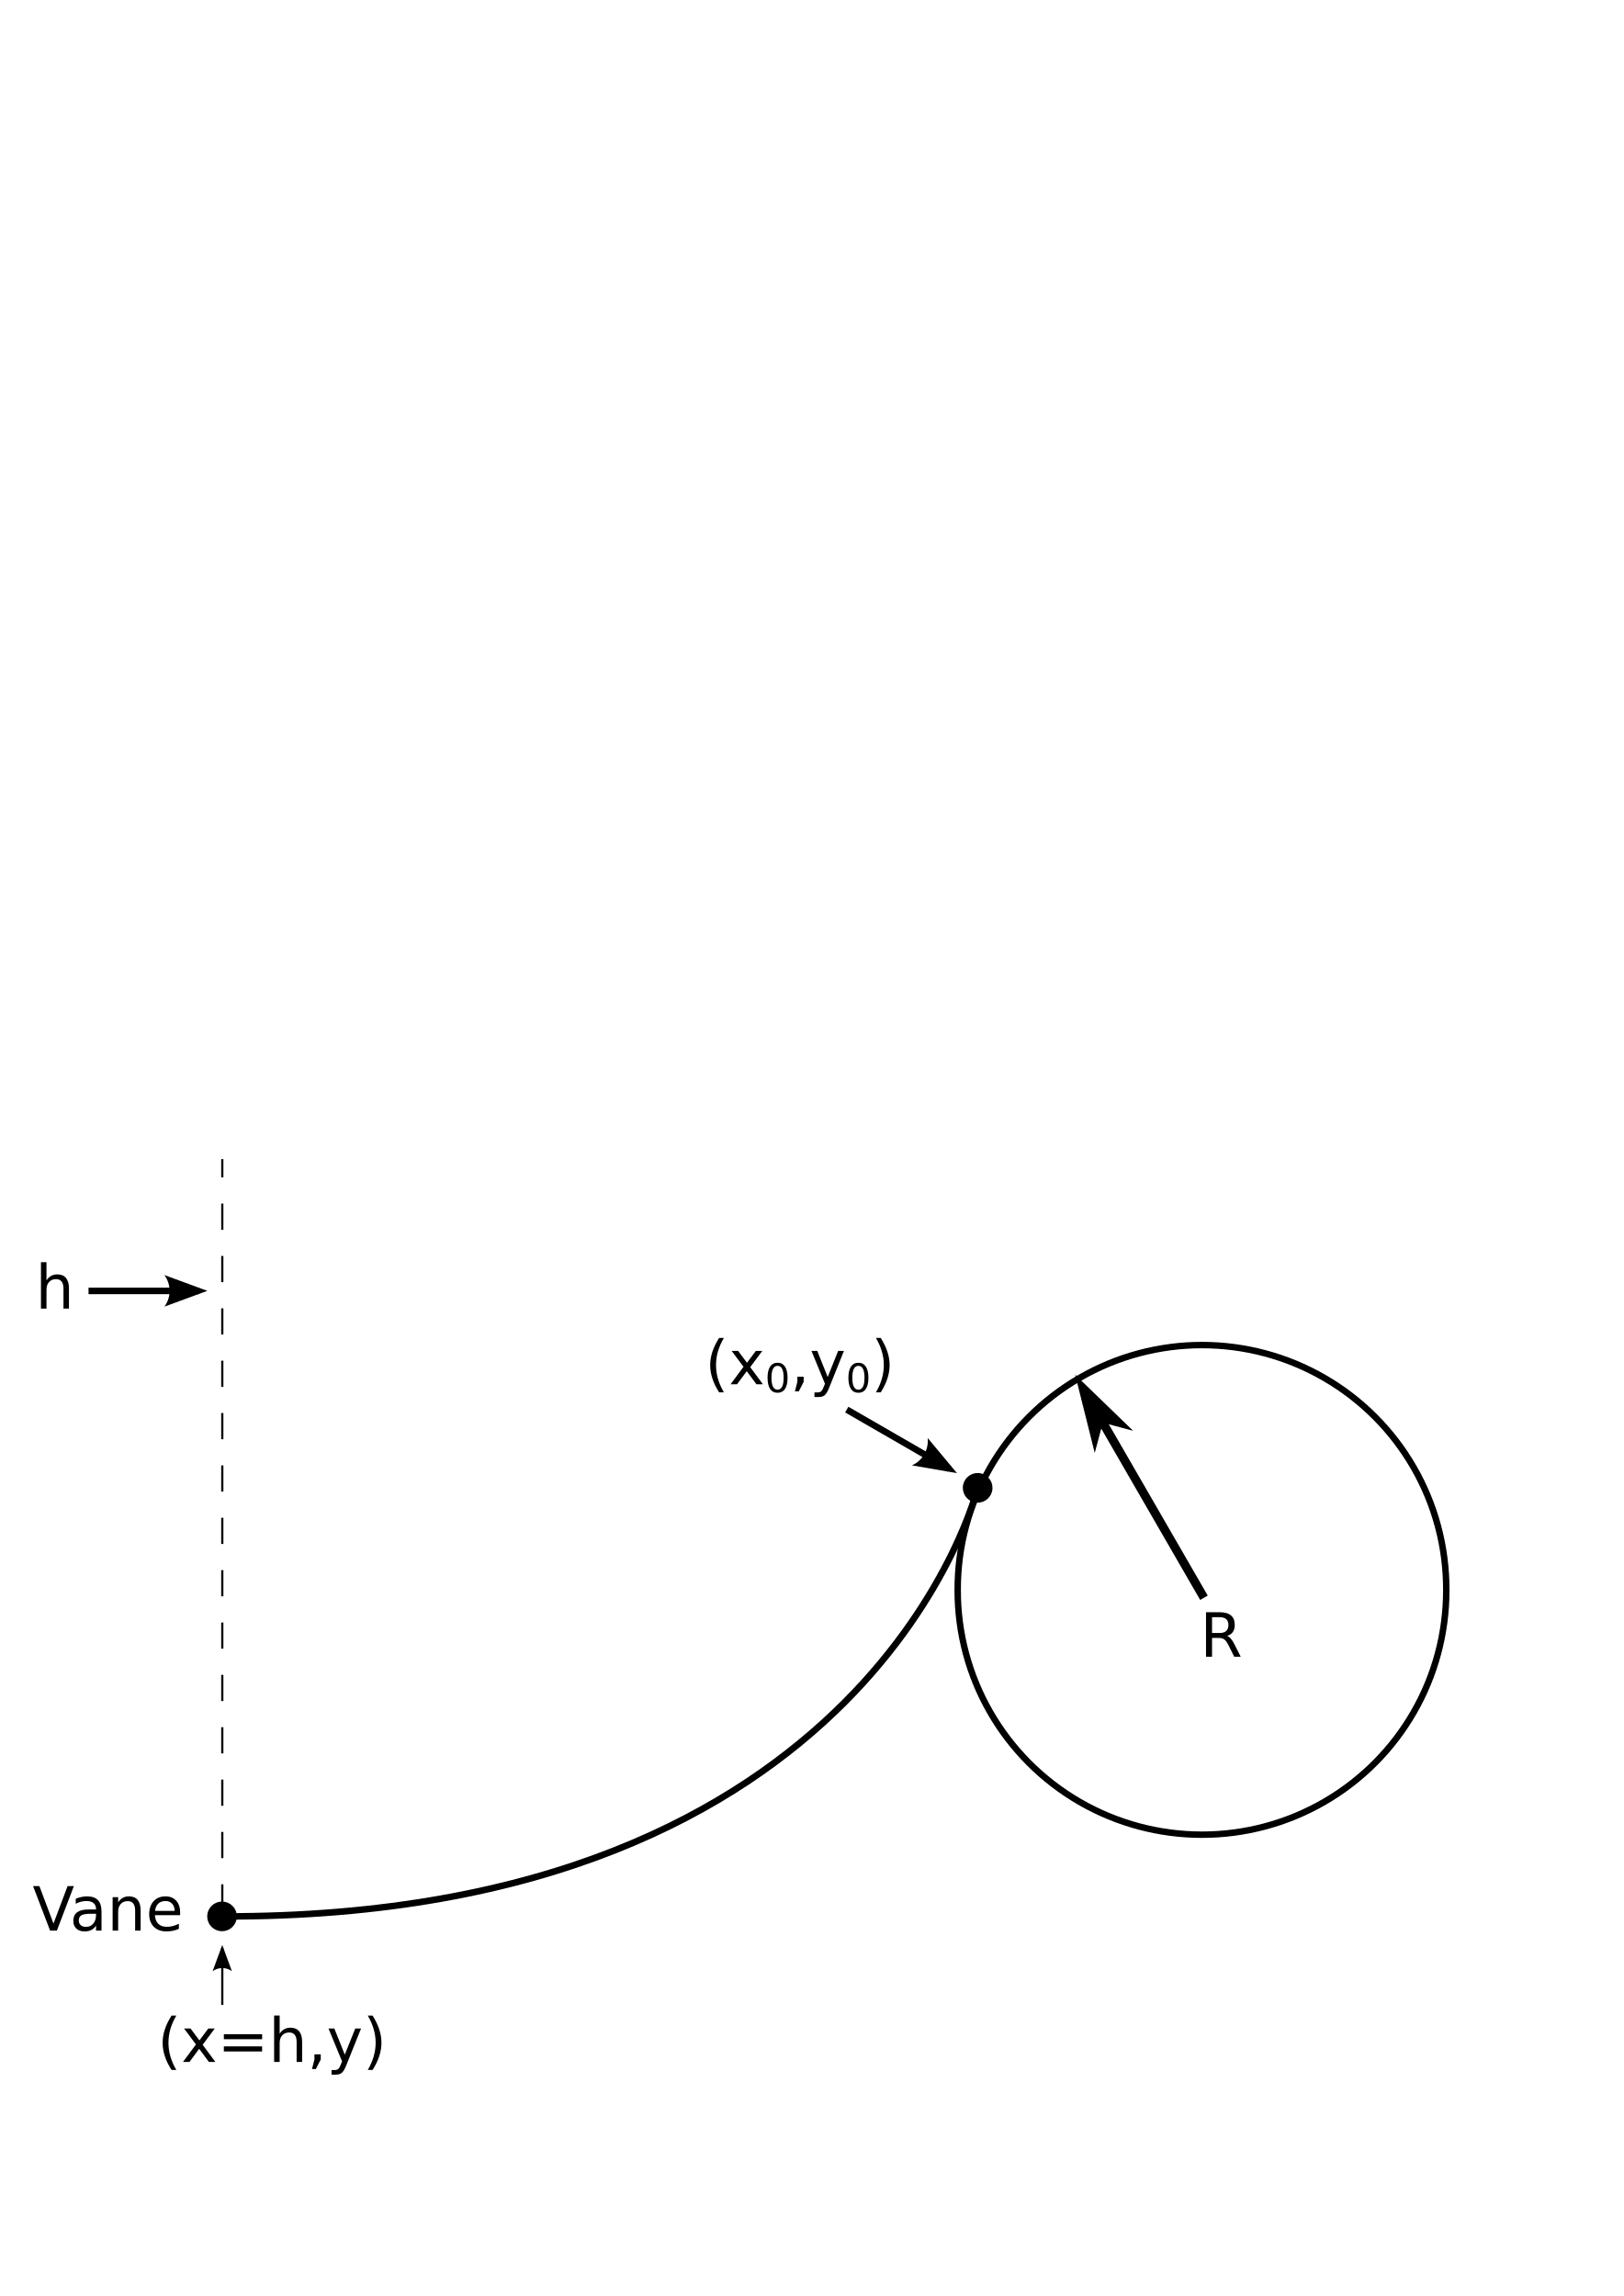
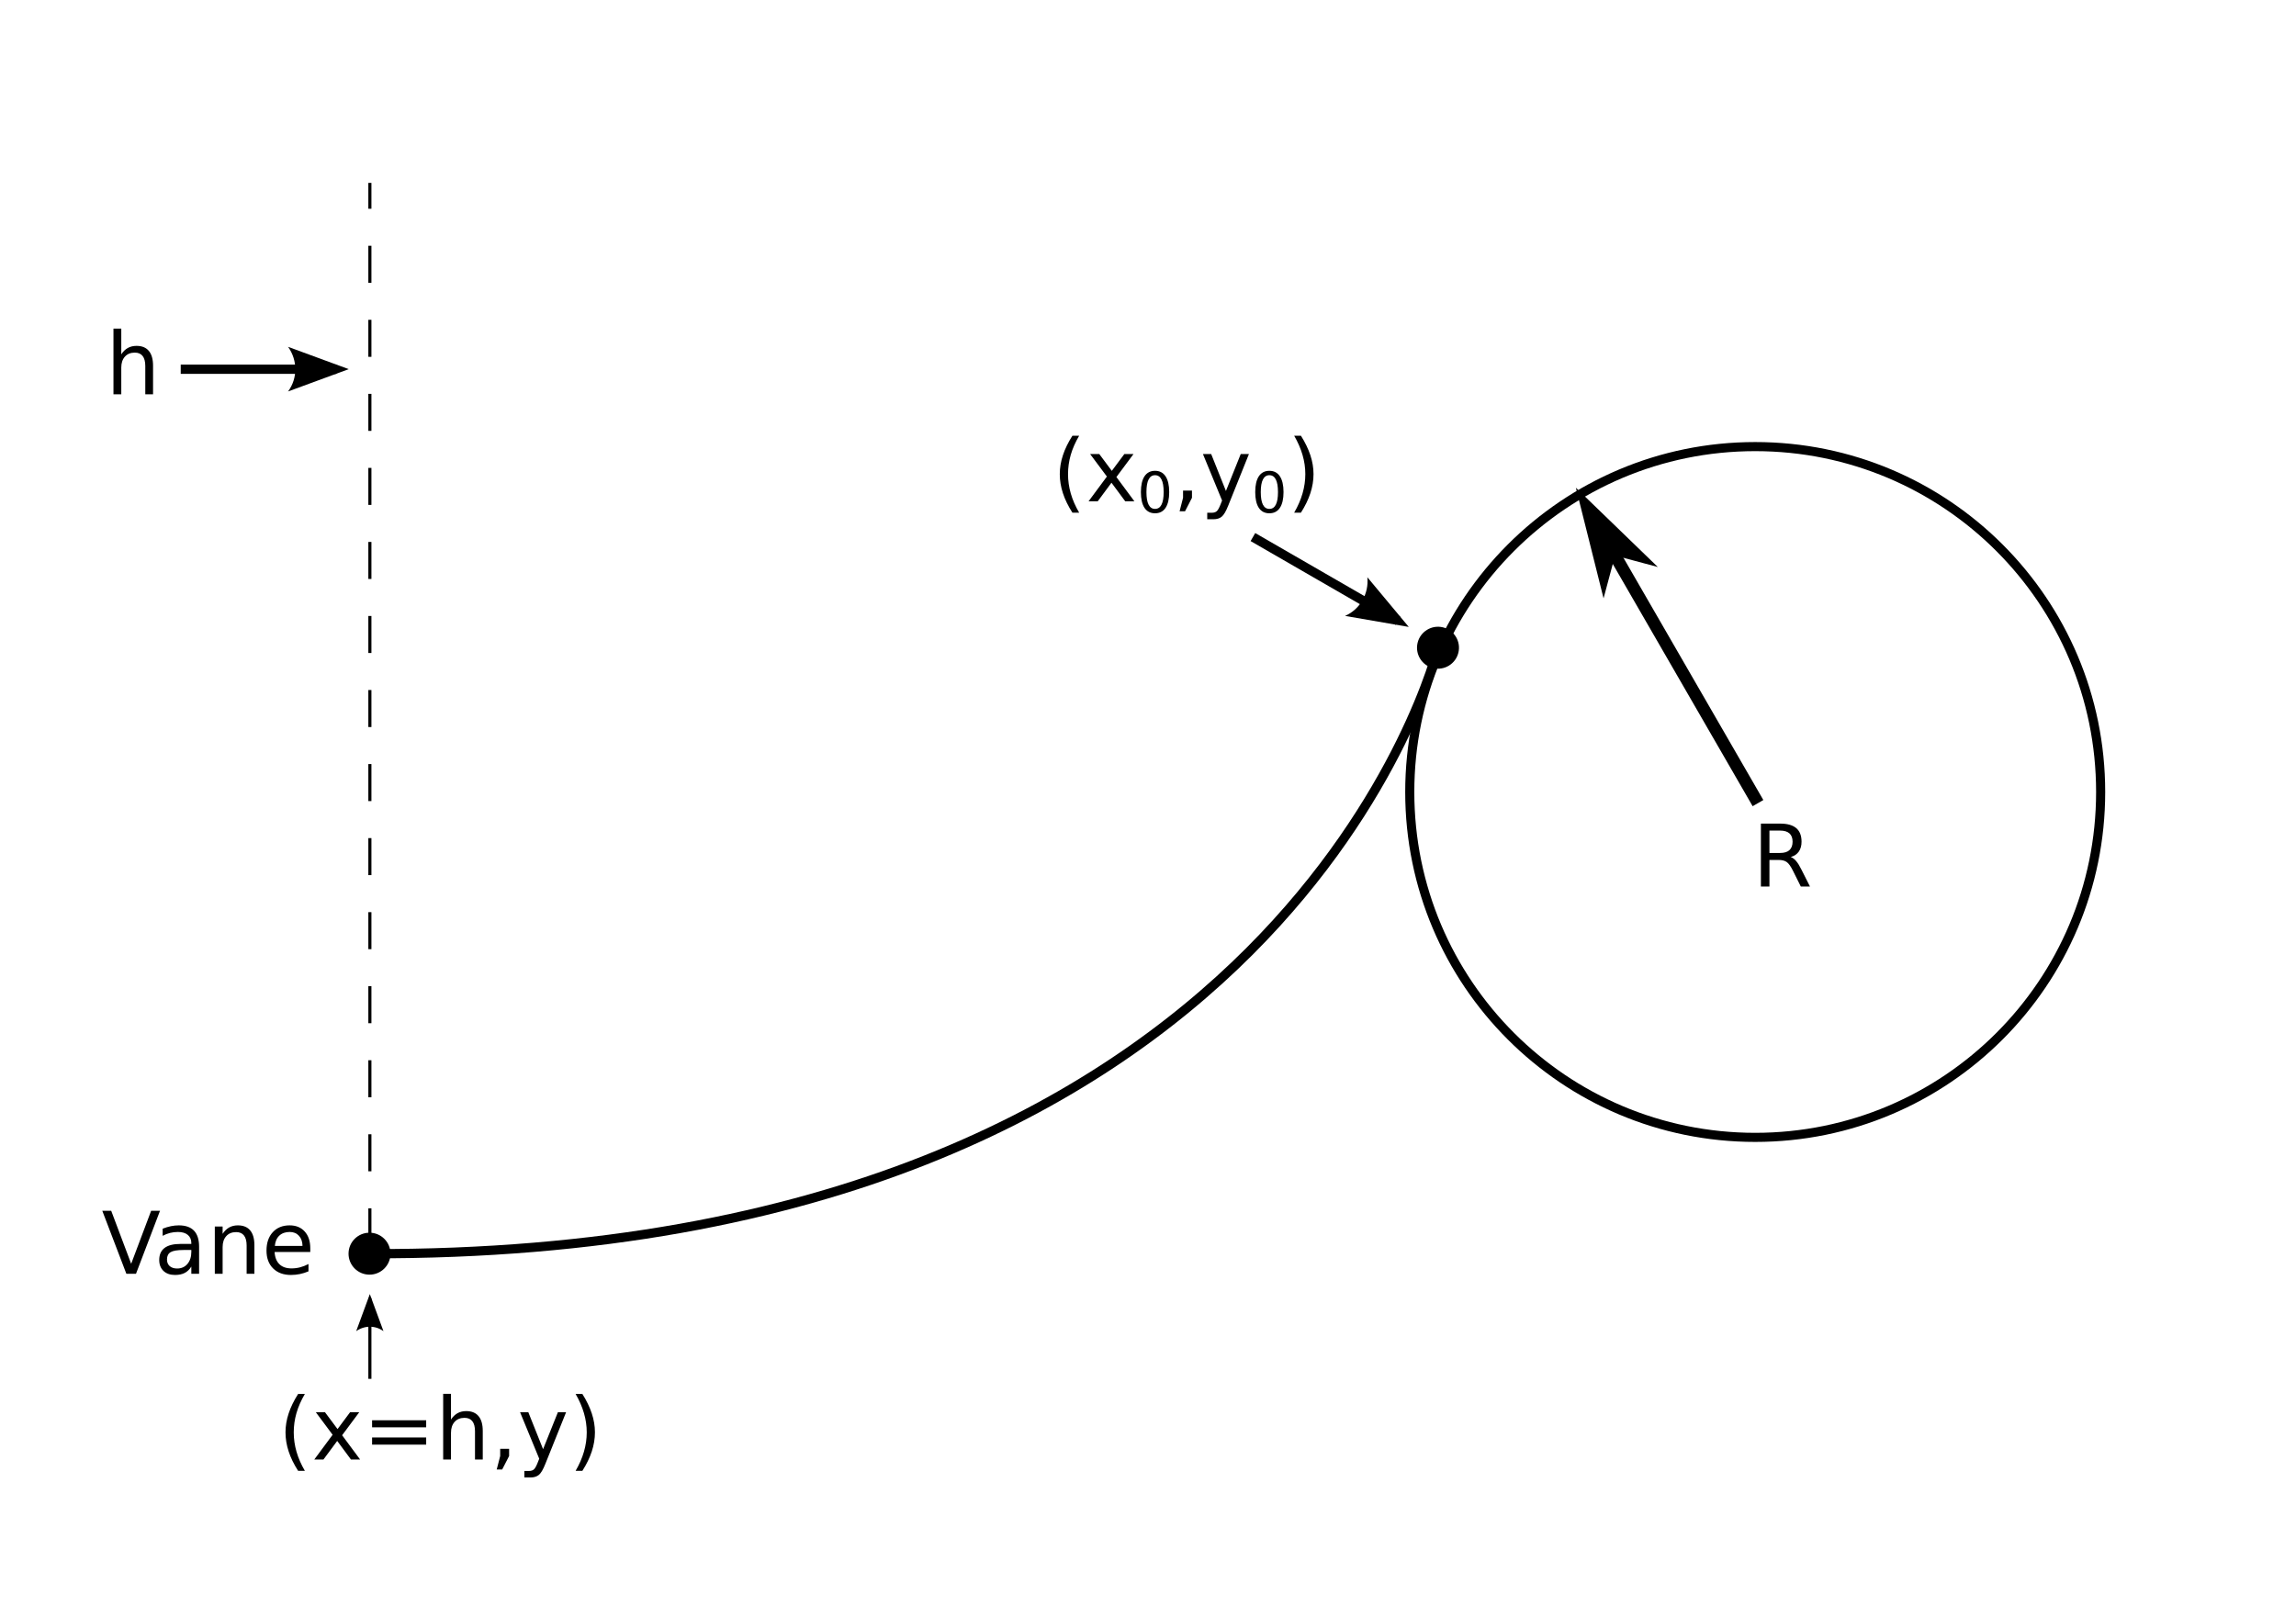
- <svg xmlns="http://www.w3.org/2000/svg" width="744.094" height="1052.362" id="svg2" version="1.1">
+ <svg xmlns="http://www.w3.org/2000/svg" width="744.094" height="520.362" id="svg2" version="1.1">
  <defs id="defs4">
-     <marker orient="auto" refY="0.0" refX="0.0" id="Arrow2Mend" style="overflow:visible;">
-       <path id="path3796" style="fill-rule:evenodd;stroke-width:0.625;stroke-linejoin:round;" d="M 8.719,4.034 L -2.207,0.016 L 8.719,-4.002 C 6.973,-1.63 6.983,1.616 8.719,4.034 z " transform="scale(0.6) rotate(180) translate(0,0)" />
+     <marker orient="auto" refY="0" refX="0" id="Arrow2Mend" style="overflow:visible">
+       <path id="path3796" style="fill-rule:evenodd;stroke-width:0.625;stroke-linejoin:round" d="M 8.719,4.034 -2.207,0.016 8.719,-4.002 c -1.745,2.372 -1.735,5.617 -6e-7,8.035 z" transform="scale(-0.6,-0.6)" />
    </marker>
-     <marker orient="auto" refY="0.0" refX="0.0" id="Arrow2Lend" style="overflow:visible;">
-       <path id="path3790" style="fill-rule:evenodd;stroke-width:0.625;stroke-linejoin:round;" d="M 8.719,4.034 L -2.207,0.016 L 8.719,-4.002 C 6.973,-1.63 6.983,1.616 8.719,4.034 z " transform="scale(1.1) rotate(180) translate(1,0)" />
+     <marker orient="auto" refY="0" refX="0" id="Arrow2Lend" style="overflow:visible">
+       <path id="path3790" style="fill-rule:evenodd;stroke-width:0.625;stroke-linejoin:round" d="M 8.719,4.034 -2.207,0.016 8.719,-4.002 c -1.745,2.372 -1.735,5.617 -6e-7,8.035 z" transform="matrix(-1.1,0,0,-1.1,-1.1,0)" />
    </marker>
-     <marker orient="auto" refY="0.0" refX="0.0" id="DotM" style="overflow:visible">
-       <path id="path3833" d="M -2.5,-1.0 C -2.5,1.76 -4.74,4.0 -7.5,4.0 C -10.26,4.0 -12.5,1.76 -12.5,-1.0 C -12.5,-3.76 -10.26,-6.0 -7.5,-6.0 C -4.74,-6.0 -2.5,-3.76 -2.5,-1.0 z " style="fill-rule:evenodd;stroke:#000000;stroke-width:1.0pt" transform="scale(0.4) translate(7.4, 1)" />
+     <marker orient="auto" refY="0" refX="0" id="DotM" style="overflow:visible">
+       <path id="path3833" d="m -2.5,-1 c 0,2.76 -2.24,5 -5,5 -2.76,0 -5,-2.24 -5,-5 0,-2.76 2.24,-5 5,-5 2.76,0 5,2.24 5,5 z" style="fill-rule:evenodd;stroke:#000000;stroke-width:1pt" transform="matrix(0.4,0,0,0.4,2.96,0.4)" />
    </marker>
-     <marker orient="auto" refY="0.0" refX="0.0" id="DotL" style="overflow:visible">
-       <path id="path3830" d="M -2.5,-1.0 C -2.5,1.76 -4.74,4.0 -7.5,4.0 C -10.26,4.0 -12.5,1.76 -12.5,-1.0 C -12.5,-3.76 -10.26,-6.0 -7.5,-6.0 C -4.74,-6.0 -2.5,-3.76 -2.5,-1.0 z " style="fill-rule:evenodd;stroke:#000000;stroke-width:1.0pt" transform="scale(0.8) translate(7.4, 1)" />
+     <marker orient="auto" refY="0" refX="0" id="DotL" style="overflow:visible">
+       <path id="path3830" d="m -2.5,-1 c 0,2.76 -2.24,5 -5,5 -2.76,0 -5,-2.24 -5,-5 0,-2.76 2.24,-5 5,-5 2.76,0 5,2.24 5,5 z" style="fill-rule:evenodd;stroke:#000000;stroke-width:1pt" transform="matrix(0.8,0,0,0.8,5.92,0.8)" />
    </marker>
-     <marker orient="auto" refY="0.0" refX="0.0" id="Arrow1Mend" style="overflow:visible;">
-       <path id="path3778" d="M 0.0,0.0 L 5.0,-5.0 L -12.5,0.0 L 5.0,5.0 L 0.0,0.0 z " style="fill-rule:evenodd;stroke:#000000;stroke-width:1.0pt;" transform="scale(0.4) rotate(180) translate(10,0)" />
+     <marker orient="auto" refY="0" refX="0" id="Arrow1Mend" style="overflow:visible">
+       <path id="path3778" d="M 0,0 5,-5 -12.5,0 5,5 0,0 Z" style="fill-rule:evenodd;stroke:#000000;stroke-width:1pt" transform="matrix(-0.4,0,0,-0.4,-4,0)" />
    </marker>
-     <marker orient="auto" refY="0.0" refX="0.0" id="Arrow1Lend" style="overflow:visible;">
-       <path id="path3772" d="M 0.0,0.0 L 5.0,-5.0 L -12.5,0.0 L 5.0,5.0 L 0.0,0.0 z " style="fill-rule:evenodd;stroke:#000000;stroke-width:1.0pt;" transform="scale(0.8) rotate(180) translate(12.5,0)" />
+     <marker orient="auto" refY="0" refX="0" id="Arrow1Lend" style="overflow:visible">
+       <path id="path3772" d="M 0,0 5,-5 -12.5,0 5,5 0,0 Z" style="fill-rule:evenodd;stroke:#000000;stroke-width:1pt" transform="matrix(-0.8,0,0,-0.8,-10,0)" />
    </marker>
  </defs>
-   <g id="layer1">
-     <path style="fill:none;stroke:#000000;stroke-width:5.082;stroke-miterlimit:4;stroke-opacity:1;stroke-dasharray:none;stroke-dashoffset:0" id="path2985" d="m 576.976,542.099 a 192.927,192.927 0 1 1 -385.853,0 192.927,192.927 0 1 1 385.853,0 z" transform="matrix(0.5802942,0,0,0.5802942,327.9702,414.1377)" />
-     <path style="fill:none;stroke:#000000;stroke-width:4;stroke-linecap:butt;stroke-linejoin:miter;stroke-opacity:1;stroke-miterlimit:4;stroke-dasharray:none;marker-end:url(#Arrow1Mend)" d="M 551.734,732.321 496.65,636.913" id="path3763" />
-     <text xml:space="preserve" style="font-size:28px;font-style:normal;font-weight:normal;line-height:125%;letter-spacing:0px;word-spacing:0px;fill:#000000;fill-opacity:1;stroke:none;font-family:Bitstream Vera Sans" x="549.931" y="759.366" id="text4395">
-       <tspan id="tspan4397" x="549.931" y="759.366">R</tspan>
+   <g id="layer1" transform="translate(0,-532)">
+     <circle style="fill:none;stroke:#000000;stroke-width:2.949;stroke-miterlimit:4;stroke-dasharray:none;stroke-dashoffset:0;stroke-opacity:1" id="path2985" cx="568.832" cy="788.714" r="111.954" />
+     <path style="fill:none;stroke:#000000;stroke-width:4;stroke-linecap:butt;stroke-linejoin:miter;stroke-miterlimit:4;stroke-dasharray:none;stroke-opacity:1;marker-end:url(#Arrow1Mend)" d="M 569.734,792.321 514.65,696.913" id="path3763" />
+     <text xml:space="preserve" style="font-style:normal;font-weight:normal;font-size:28px;line-height:125%;font-family:'Bitstream Vera Sans';letter-spacing:0px;word-spacing:0px;fill:#000000;fill-opacity:1;stroke:none" x="567.931" y="819.366" id="text4395">
+       <tspan id="tspan4397" x="567.931" y="819.366">R</tspan>
    </text>
-     <path style="fill:none;stroke:#000000;stroke-width:3;stroke-linecap:butt;stroke-linejoin:miter;stroke-opacity:1;stroke-miterlimit:4;stroke-dasharray:none;marker-end:url(#DotM);marker-start:url(#DotM)" d="M 101.872,878.368 C 400.277,879.269 448.058,681.835 448.058,681.835" id="path4422" />
-     <text xml:space="preserve" style="font-size:28px;font-style:normal;font-weight:normal;line-height:125%;letter-spacing:0px;word-spacing:0px;fill:#000000;fill-opacity:1;stroke:none;font-family:Bitstream Vera Sans" x="14.932" y="884.875" id="text4802">
-       <tspan id="tspan4804" x="14.932" y="884.875">Vane</tspan>
+     <path style="fill:none;stroke:#000000;stroke-width:3;stroke-linecap:butt;stroke-linejoin:miter;stroke-miterlimit:4;stroke-dasharray:none;stroke-opacity:1;marker-start:url(#DotM);marker-end:url(#DotM)" d="M 119.872,938.368 C 418.277,939.269 466.058,741.835 466.058,741.835" id="path4422" />
+     <text xml:space="preserve" style="font-style:normal;font-weight:normal;font-size:28px;line-height:125%;font-family:'Bitstream Vera Sans';letter-spacing:0px;word-spacing:0px;fill:#000000;fill-opacity:1;stroke:none" x="32.932" y="944.875" id="text4802">
+       <tspan id="tspan4804" x="32.932" y="944.875">Vane</tspan>
    </text>
-     <path style="fill:none;stroke:#000000;stroke-width:1;stroke-linecap:butt;stroke-linejoin:miter;stroke-opacity:1;stroke-miterlimit:4;stroke-dasharray:12,12;stroke-dashoffset:0" d="m 101.872,875.663 0,-344.383" id="path4994" />
-     <text xml:space="preserve" style="font-size:28px;font-style:normal;font-weight:normal;line-height:125%;letter-spacing:0px;word-spacing:0px;fill:#000000;fill-opacity:1;stroke:none;font-family:Bitstream Vera Sans" x="16.227" y="599.796" id="text4996">
-       <tspan id="tspan4998" x="16.227" y="599.796">h</tspan>
+     <path style="fill:none;stroke:#000000;stroke-width:1;stroke-linecap:butt;stroke-linejoin:miter;stroke-miterlimit:4;stroke-dasharray:12, 12;stroke-dashoffset:0;stroke-opacity:1" d="m 119.872,935.663 0,-344.383" id="path4994" />
+     <text xml:space="preserve" style="font-style:normal;font-weight:normal;font-size:28px;line-height:125%;font-family:'Bitstream Vera Sans';letter-spacing:0px;word-spacing:0px;fill:#000000;fill-opacity:1;stroke:none" x="34.227" y="659.796" id="text4996">
+       <tspan id="tspan4998" x="34.227" y="659.796">h</tspan>
    </text>
-     <path style="fill:none;stroke:#000000;stroke-width:3;stroke-linecap:butt;stroke-linejoin:miter;stroke-opacity:1;stroke-miterlimit:4;stroke-dasharray:none;marker-end:url(#Arrow2Mend)" d="m 40.569,591.683 50.485,0" id="path5000" />
-     <text xml:space="preserve" style="font-size:28px;font-style:normal;font-weight:normal;line-height:125%;letter-spacing:0px;word-spacing:0px;fill:#000000;fill-opacity:1;stroke:none;font-family:Bitstream Vera Sans" x="72.122" y="945.081" id="text5576">
-       <tspan id="tspan5578" x="72.122" y="945.081">(x=h,y)</tspan>
+     <path style="fill:none;stroke:#000000;stroke-width:3;stroke-linecap:butt;stroke-linejoin:miter;stroke-miterlimit:4;stroke-dasharray:none;stroke-opacity:1;marker-end:url(#Arrow2Mend)" d="m 58.569,651.683 50.485,0" id="path5000" />
+     <text xml:space="preserve" style="font-style:normal;font-weight:normal;font-size:28px;line-height:125%;font-family:'Bitstream Vera Sans';letter-spacing:0px;word-spacing:0px;fill:#000000;fill-opacity:1;stroke:none" x="90.122" y="1005.081" id="text5576">
+       <tspan id="tspan5578" x="90.122" y="1005.081">(x=h,y)</tspan>
    </text>
-     <path style="fill:none;stroke:#000000;stroke-width:1px;stroke-linecap:butt;stroke-linejoin:miter;stroke-opacity:1;marker-end:url(#Arrow2Lend)" d="m 101.872,918.936 0,-26.144" id="path5580" />
-     <text xml:space="preserve" style="font-size:28px;font-style:normal;font-weight:normal;line-height:125%;letter-spacing:0px;word-spacing:0px;fill:#000000;fill-opacity:1;stroke:none;font-family:Bitstream Vera Sans" x="323.05" y="634.483" id="text5576-2">
-       <tspan id="tspan5578-5" x="323.05" y="634.483">(x<tspan style="font-size:65.001%;baseline-shift:sub" id="tspan5991">0</tspan>,y<tspan style="font-size:65%;baseline-shift:sub" id="tspan5993">0</tspan>)</tspan>
+     <path style="fill:none;stroke:#000000;stroke-width:1px;stroke-linecap:butt;stroke-linejoin:miter;stroke-opacity:1;marker-end:url(#Arrow2Lend)" d="m 119.872,978.936 0,-26.144" id="path5580" />
+     <text xml:space="preserve" style="font-style:normal;font-weight:normal;font-size:28px;line-height:125%;font-family:'Bitstream Vera Sans';letter-spacing:0px;word-spacing:0px;fill:#000000;fill-opacity:1;stroke:none" x="341.05" y="694.483" id="text5576-2">
+       <tspan id="tspan5578-5" x="341.05" y="694.483">(x<tspan style="font-size:65.001%;baseline-shift:sub" id="tspan5991">0</tspan>,y<tspan style="font-size:65%;baseline-shift:sub" id="tspan5993">0</tspan>)</tspan>
    </text>
-     <path style="fill:none;stroke:#000000;stroke-width:3;stroke-linecap:butt;stroke-linejoin:miter;stroke-miterlimit:4;stroke-opacity:1;stroke-dasharray:none;marker-end:url(#Arrow2Mend)" d="m 388.05,646.085 47.052,27.165" id="path5795" />
+     <path style="fill:none;stroke:#000000;stroke-width:3;stroke-linecap:butt;stroke-linejoin:miter;stroke-miterlimit:4;stroke-dasharray:none;stroke-opacity:1;marker-end:url(#Arrow2Mend)" d="m 406.05,706.085 47.052,27.165" id="path5795" />
  </g>
</svg>
